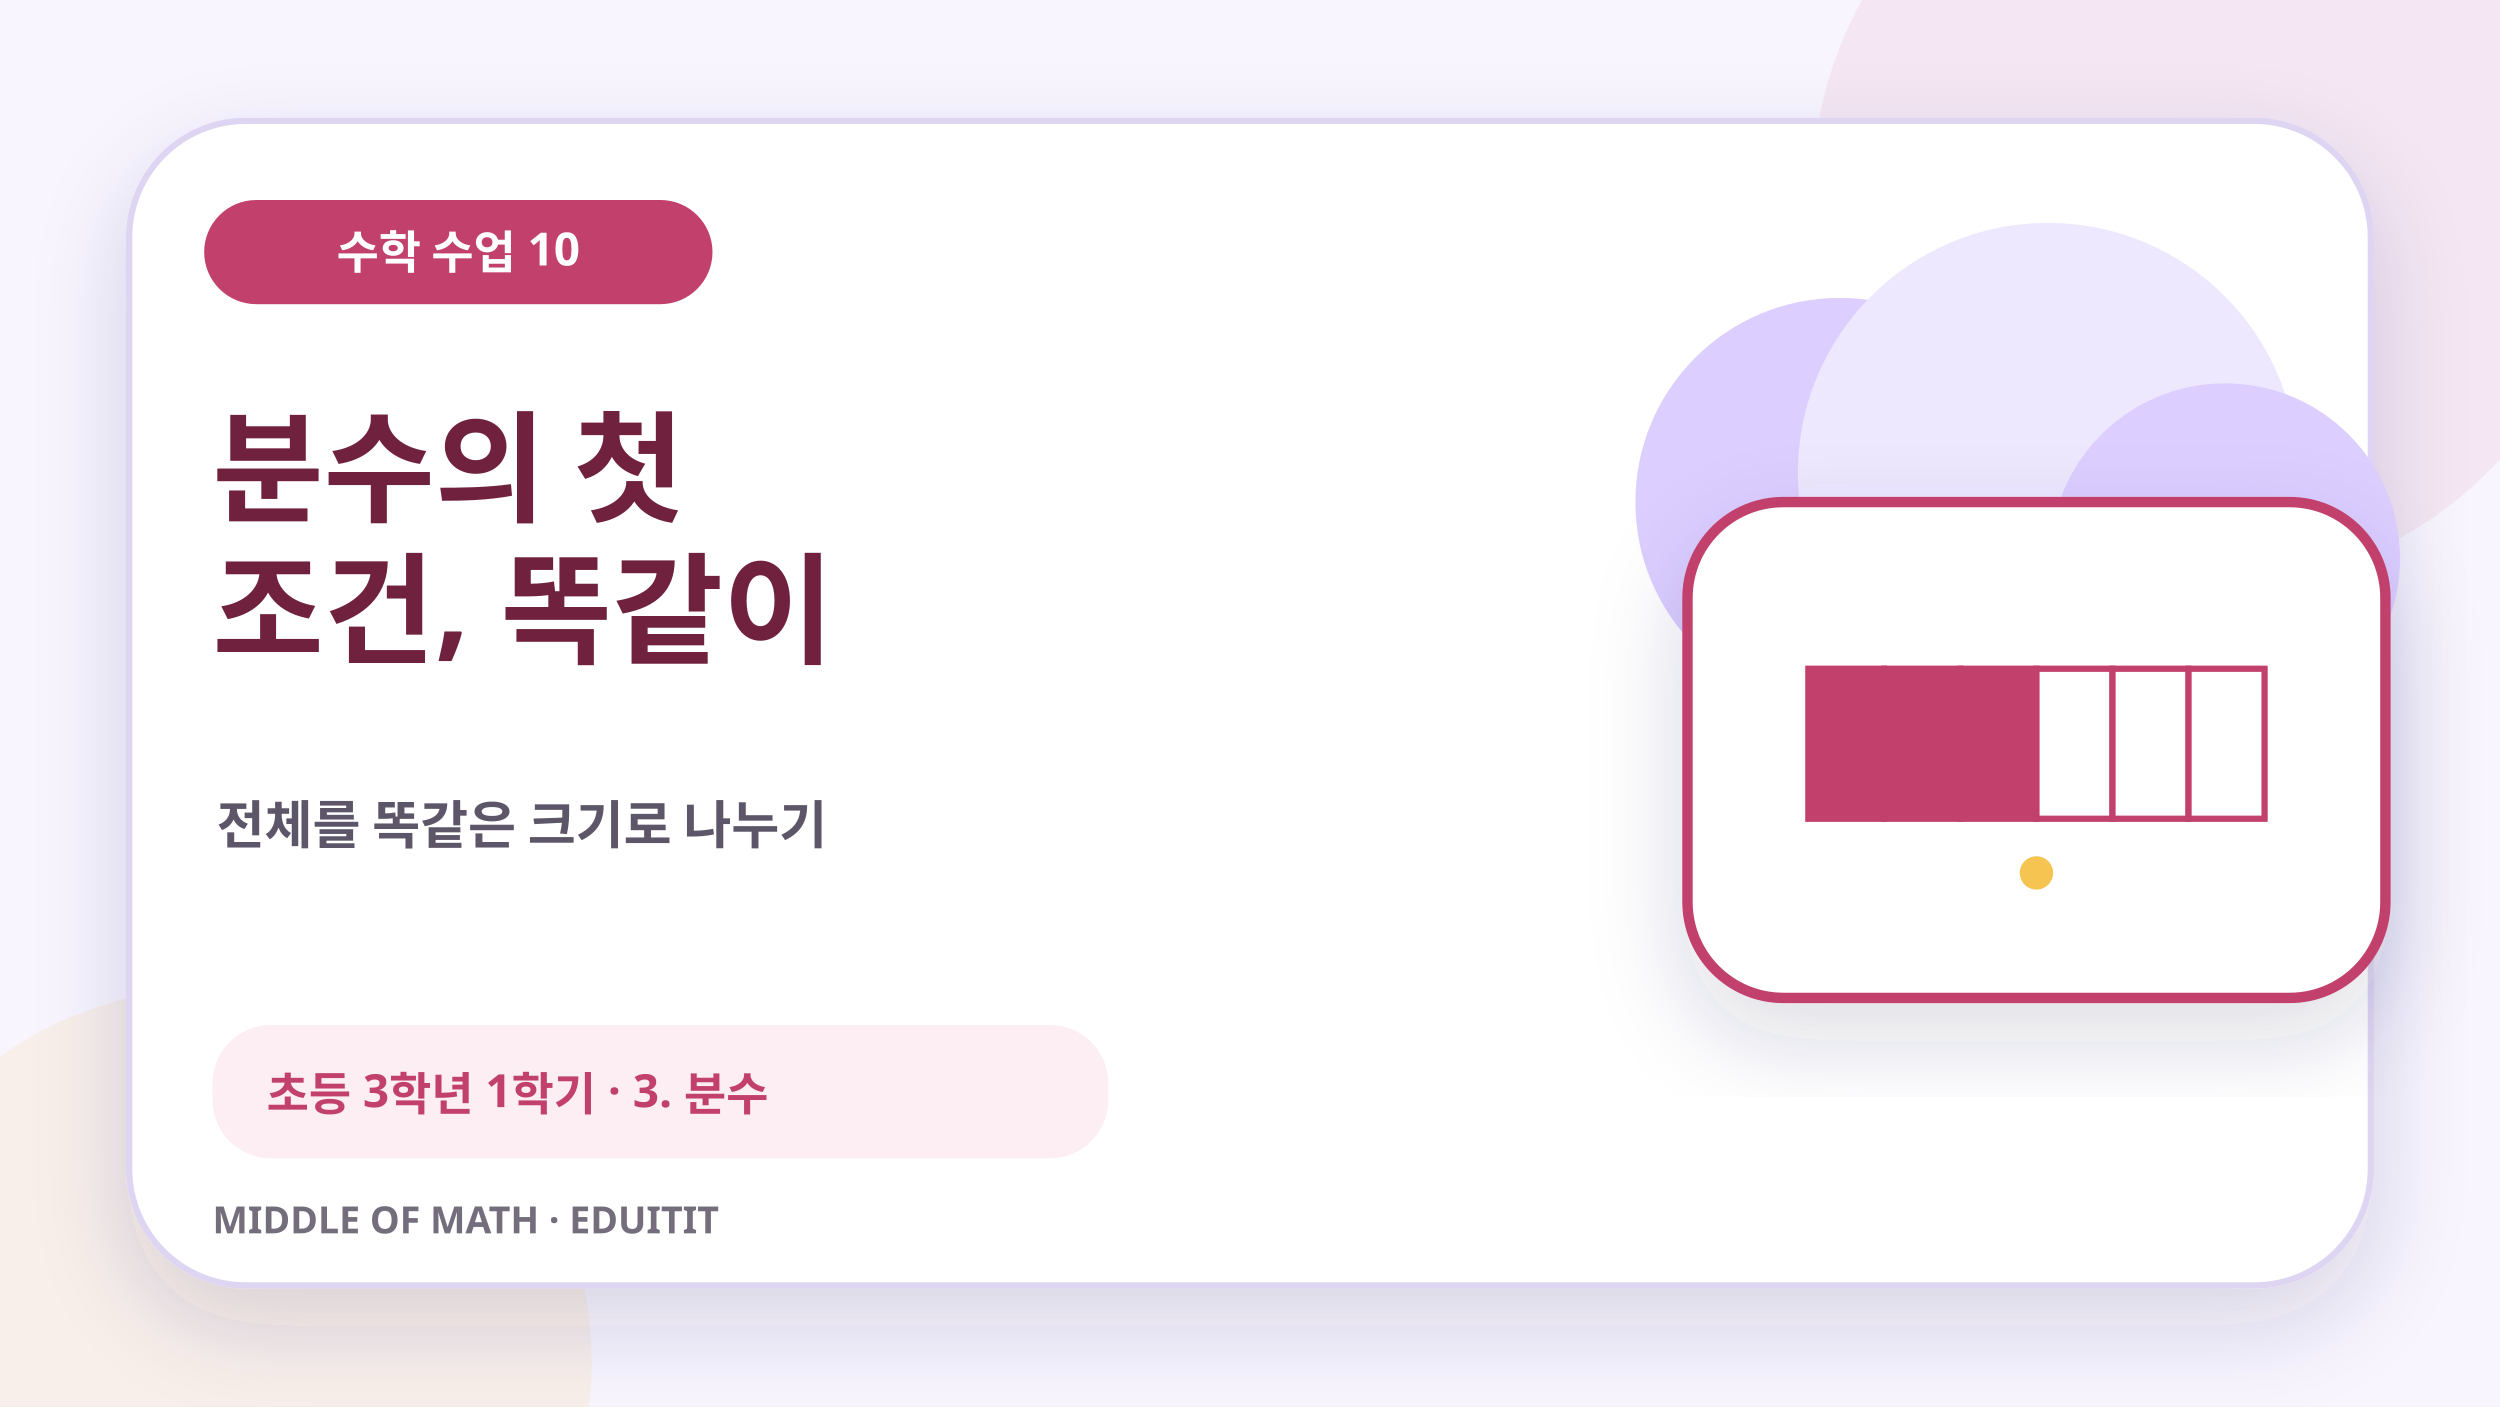
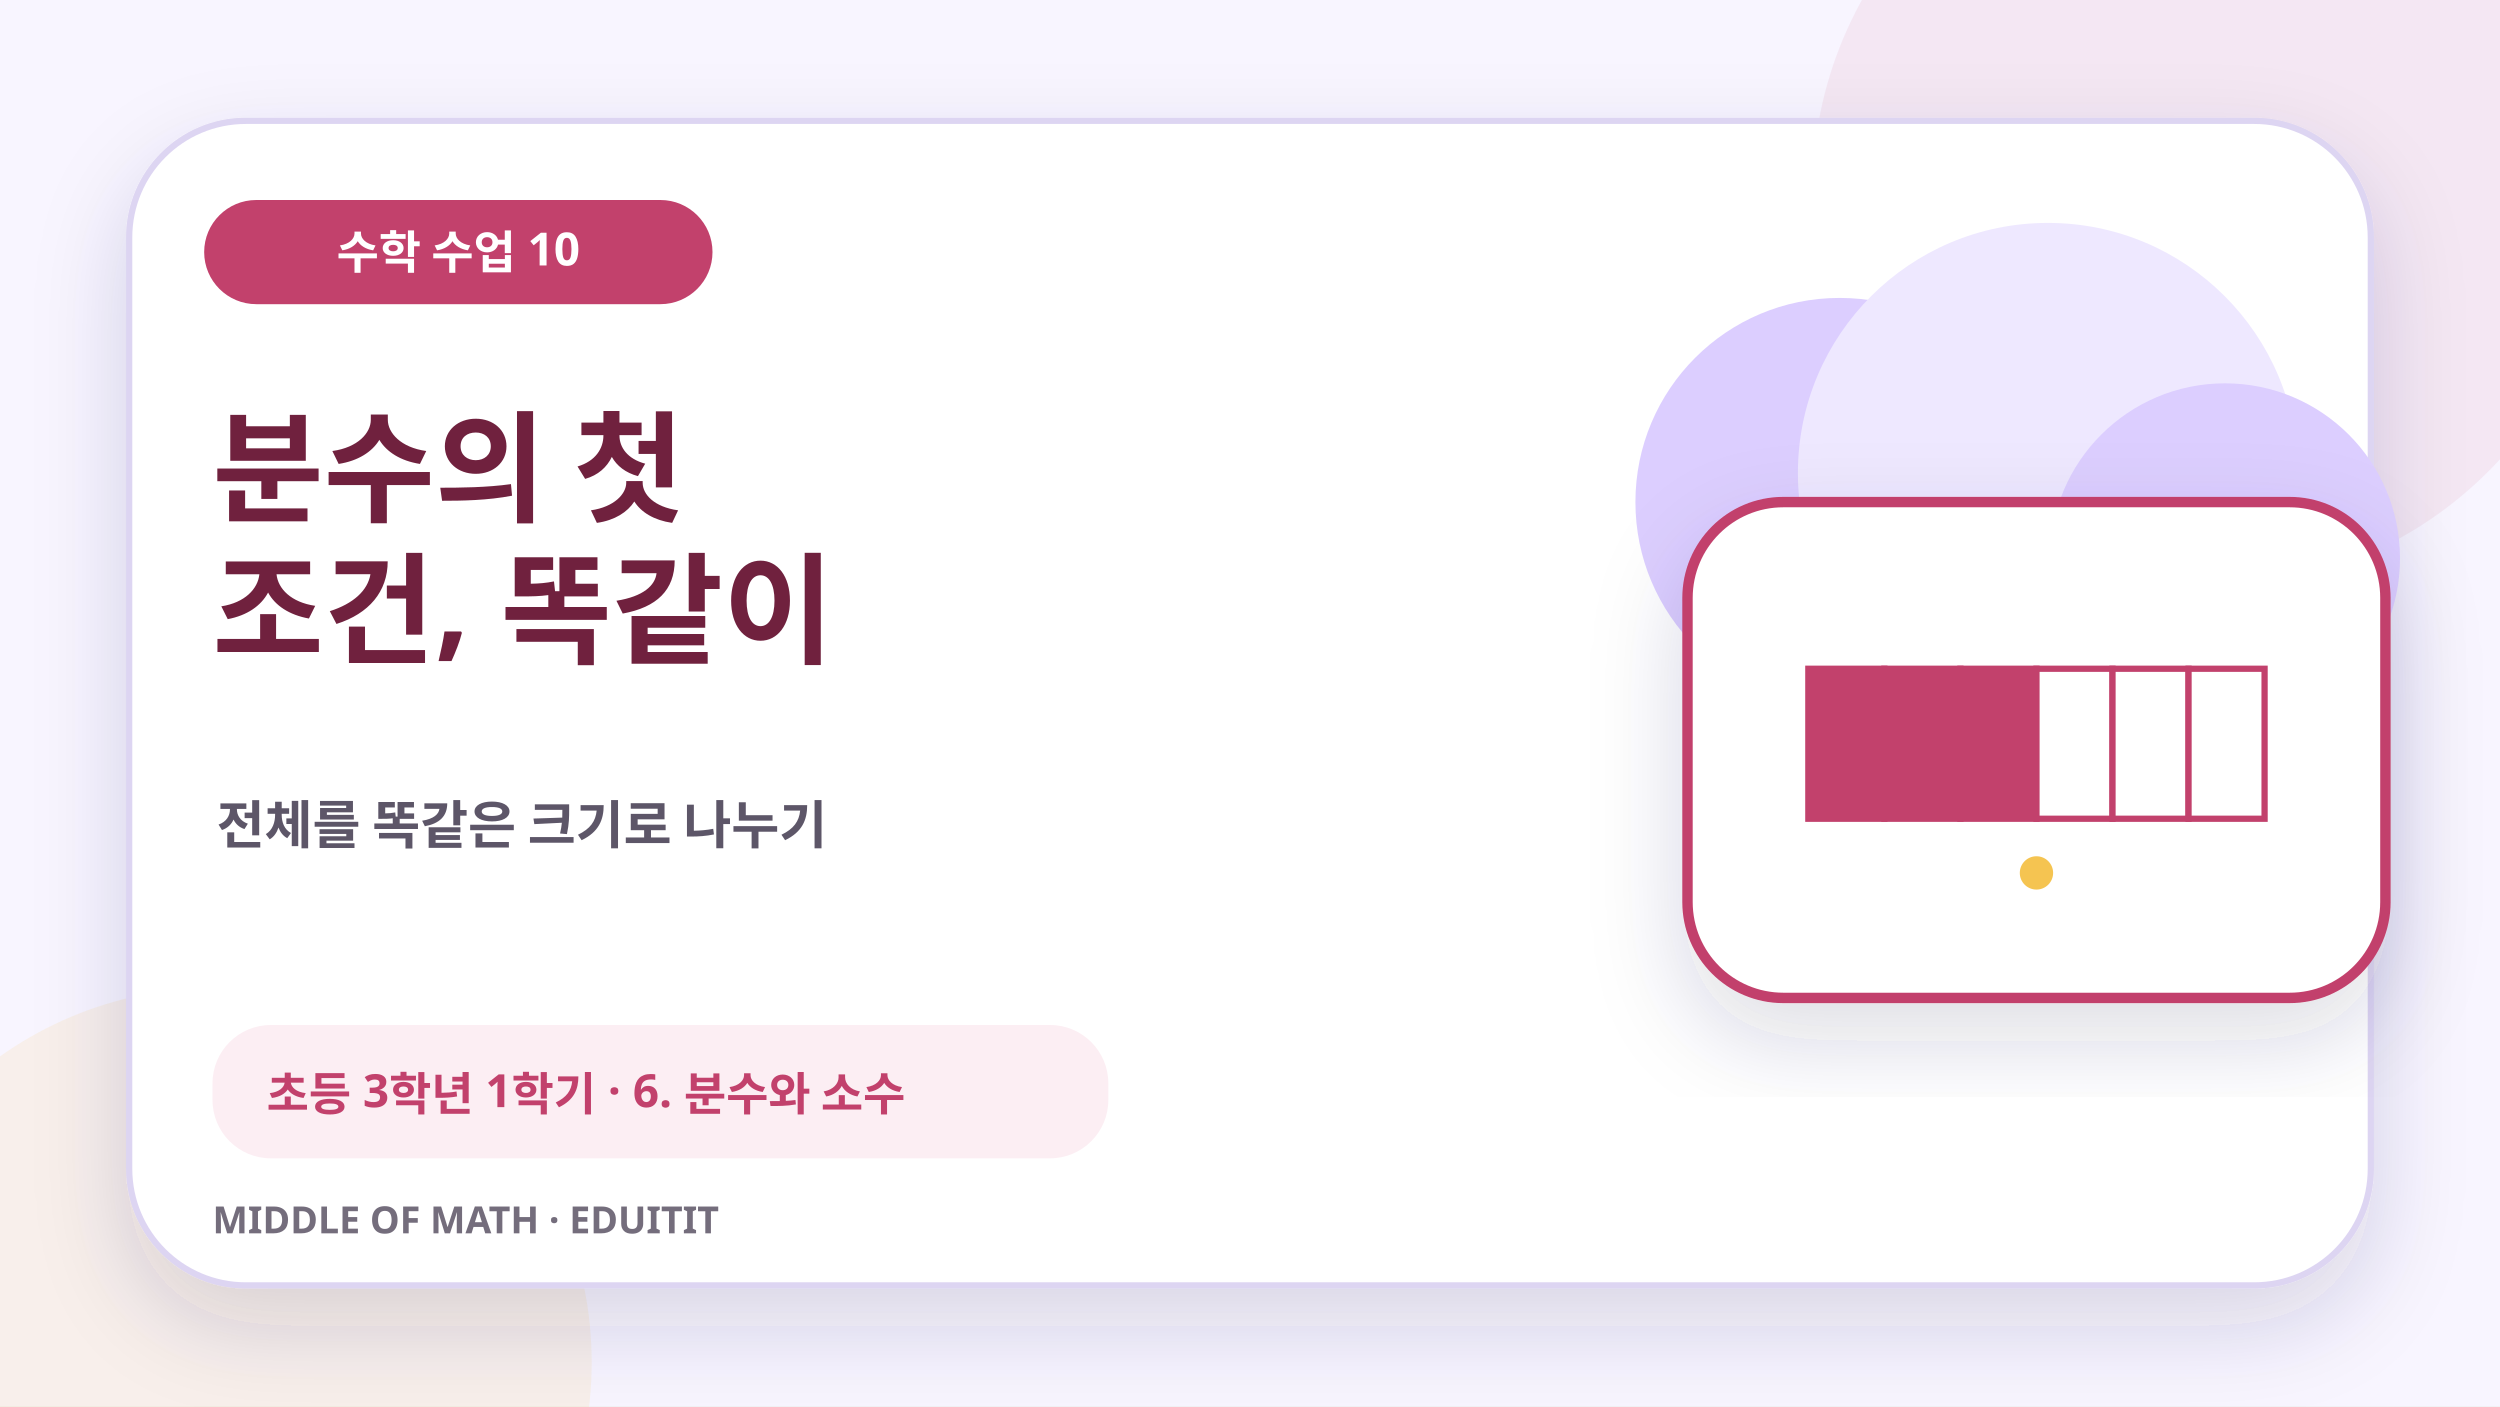
<svg xmlns="http://www.w3.org/2000/svg" width="1200" height="675" viewBox="0 0 1200 675" role="img" aria-label="분수의 첫 조건, 똑같이 대표 이미지">
  <defs>
    <filter id="shadow" x="-20%" y="-20%" width="140%" height="140%">
      <feDropShadow dx="0" dy="18" stdDeviation="22" flood-color="#33245A" flood-opacity=".16" />
    </filter>
  </defs>
  <rect width="1200" height="675" fill="#F8F5FF" />
  <circle cx="1060" cy="92" r="190" fill="#C2416C" opacity=".08" />
  <circle cx="104" cy="654" r="180" fill="#F5C451" opacity=".12" />
  <rect x="62" y="58" width="1076" height="559" rx="56" fill="#FFFFFF" stroke="#DDD5F2" stroke-width="3" filter="url(#shadow)" />
  <rect x="98" y="96" width="244" height="50" rx="25" fill="#C2416C" />
  <text x="220" y="129" font-family="Apple SD Gothic Neo, sans-serif" font-size="22" font-weight="850" text-anchor="middle" fill="#FFFFFF">수학 수업 10</text>
  <text x="102" y="246" font-family="Apple SD Gothic Neo, Noto Sans KR, sans-serif" font-size="58" font-weight="900" fill="#70213E" text-anchor="start" class="">
    <tspan x="102" dy="0">분수의 첫</tspan>
    <tspan x="102" dy="68">조건, 똑같이</tspan>
  </text>
  <text x="104" y="405" font-family="Apple SD Gothic Neo, Noto Sans KR, sans-serif" font-size="25" font-weight="650" fill="#5D5668" text-anchor="start" class="">
    <tspan x="104" dy="0">전체를 똑같은 크기로 나누기</tspan>
  </text>
  <rect x="102" y="492" width="430" height="64" rx="28" fill="#FCEEF3" />
-   <text x="128" y="533" font-family="Apple SD Gothic Neo, sans-serif" font-size="22" font-weight="800" fill="#C2416C">초등 3학년 1학기 · 3. 분수</text>
+   <text x="128" y="533" font-family="Apple SD Gothic Neo, sans-serif" font-size="22" font-weight="800" fill="#C2416C">초등 3학년 1학기 · 6. 분수와 소수</text>
  <g transform="translate(718 123)">
    <circle cx="165" cy="118" r="98" fill="#DCCEFF" />
    <circle cx="265" cy="104" r="120" fill="#EEE8FF" />
    <circle cx="350" cy="145" r="84" fill="#DCCEFF" />
    <rect x="92" y="118" width="335" height="238" rx="46" fill="#FFFFFF" stroke="#C2416C" stroke-width="5" filter="url(#shadow)" />
    <g aria-label="여섯 칸 중 세 칸이 색칠된 분수 막대">
      <rect x="139" y="168" width="241" height="146" rx="28" fill="#FFFFFF" opacity=".82" />
      <rect x="150" y="198" width="36.5" height="72" fill="#C2416C" stroke="#C2416C" stroke-width="3" />
      <rect x="186.5" y="198" width="36.5" height="72" fill="#C2416C" stroke="#C2416C" stroke-width="3" />
      <rect x="223" y="198" width="36.5" height="72" fill="#C2416C" stroke="#C2416C" stroke-width="3" />
      <rect x="259.5" y="198" width="36.5" height="72" fill="#FFFFFF" stroke="#C2416C" stroke-width="3" />
      <rect x="296" y="198" width="36.5" height="72" fill="#FFFFFF" stroke="#C2416C" stroke-width="3" />
      <rect x="332.5" y="198" width="36.5" height="72" fill="#FFFFFF" stroke="#C2416C" stroke-width="3" />
      <circle cx="259.5" cy="296" r="8" fill="#F5C451" />
    </g>
  </g>
  <text x="102" y="592" font-family="Apple SD Gothic Neo, sans-serif" font-size="18" font-weight="750" fill="#746D7C">MIDDLE OF MATH · EDUITIT</text>
</svg>
